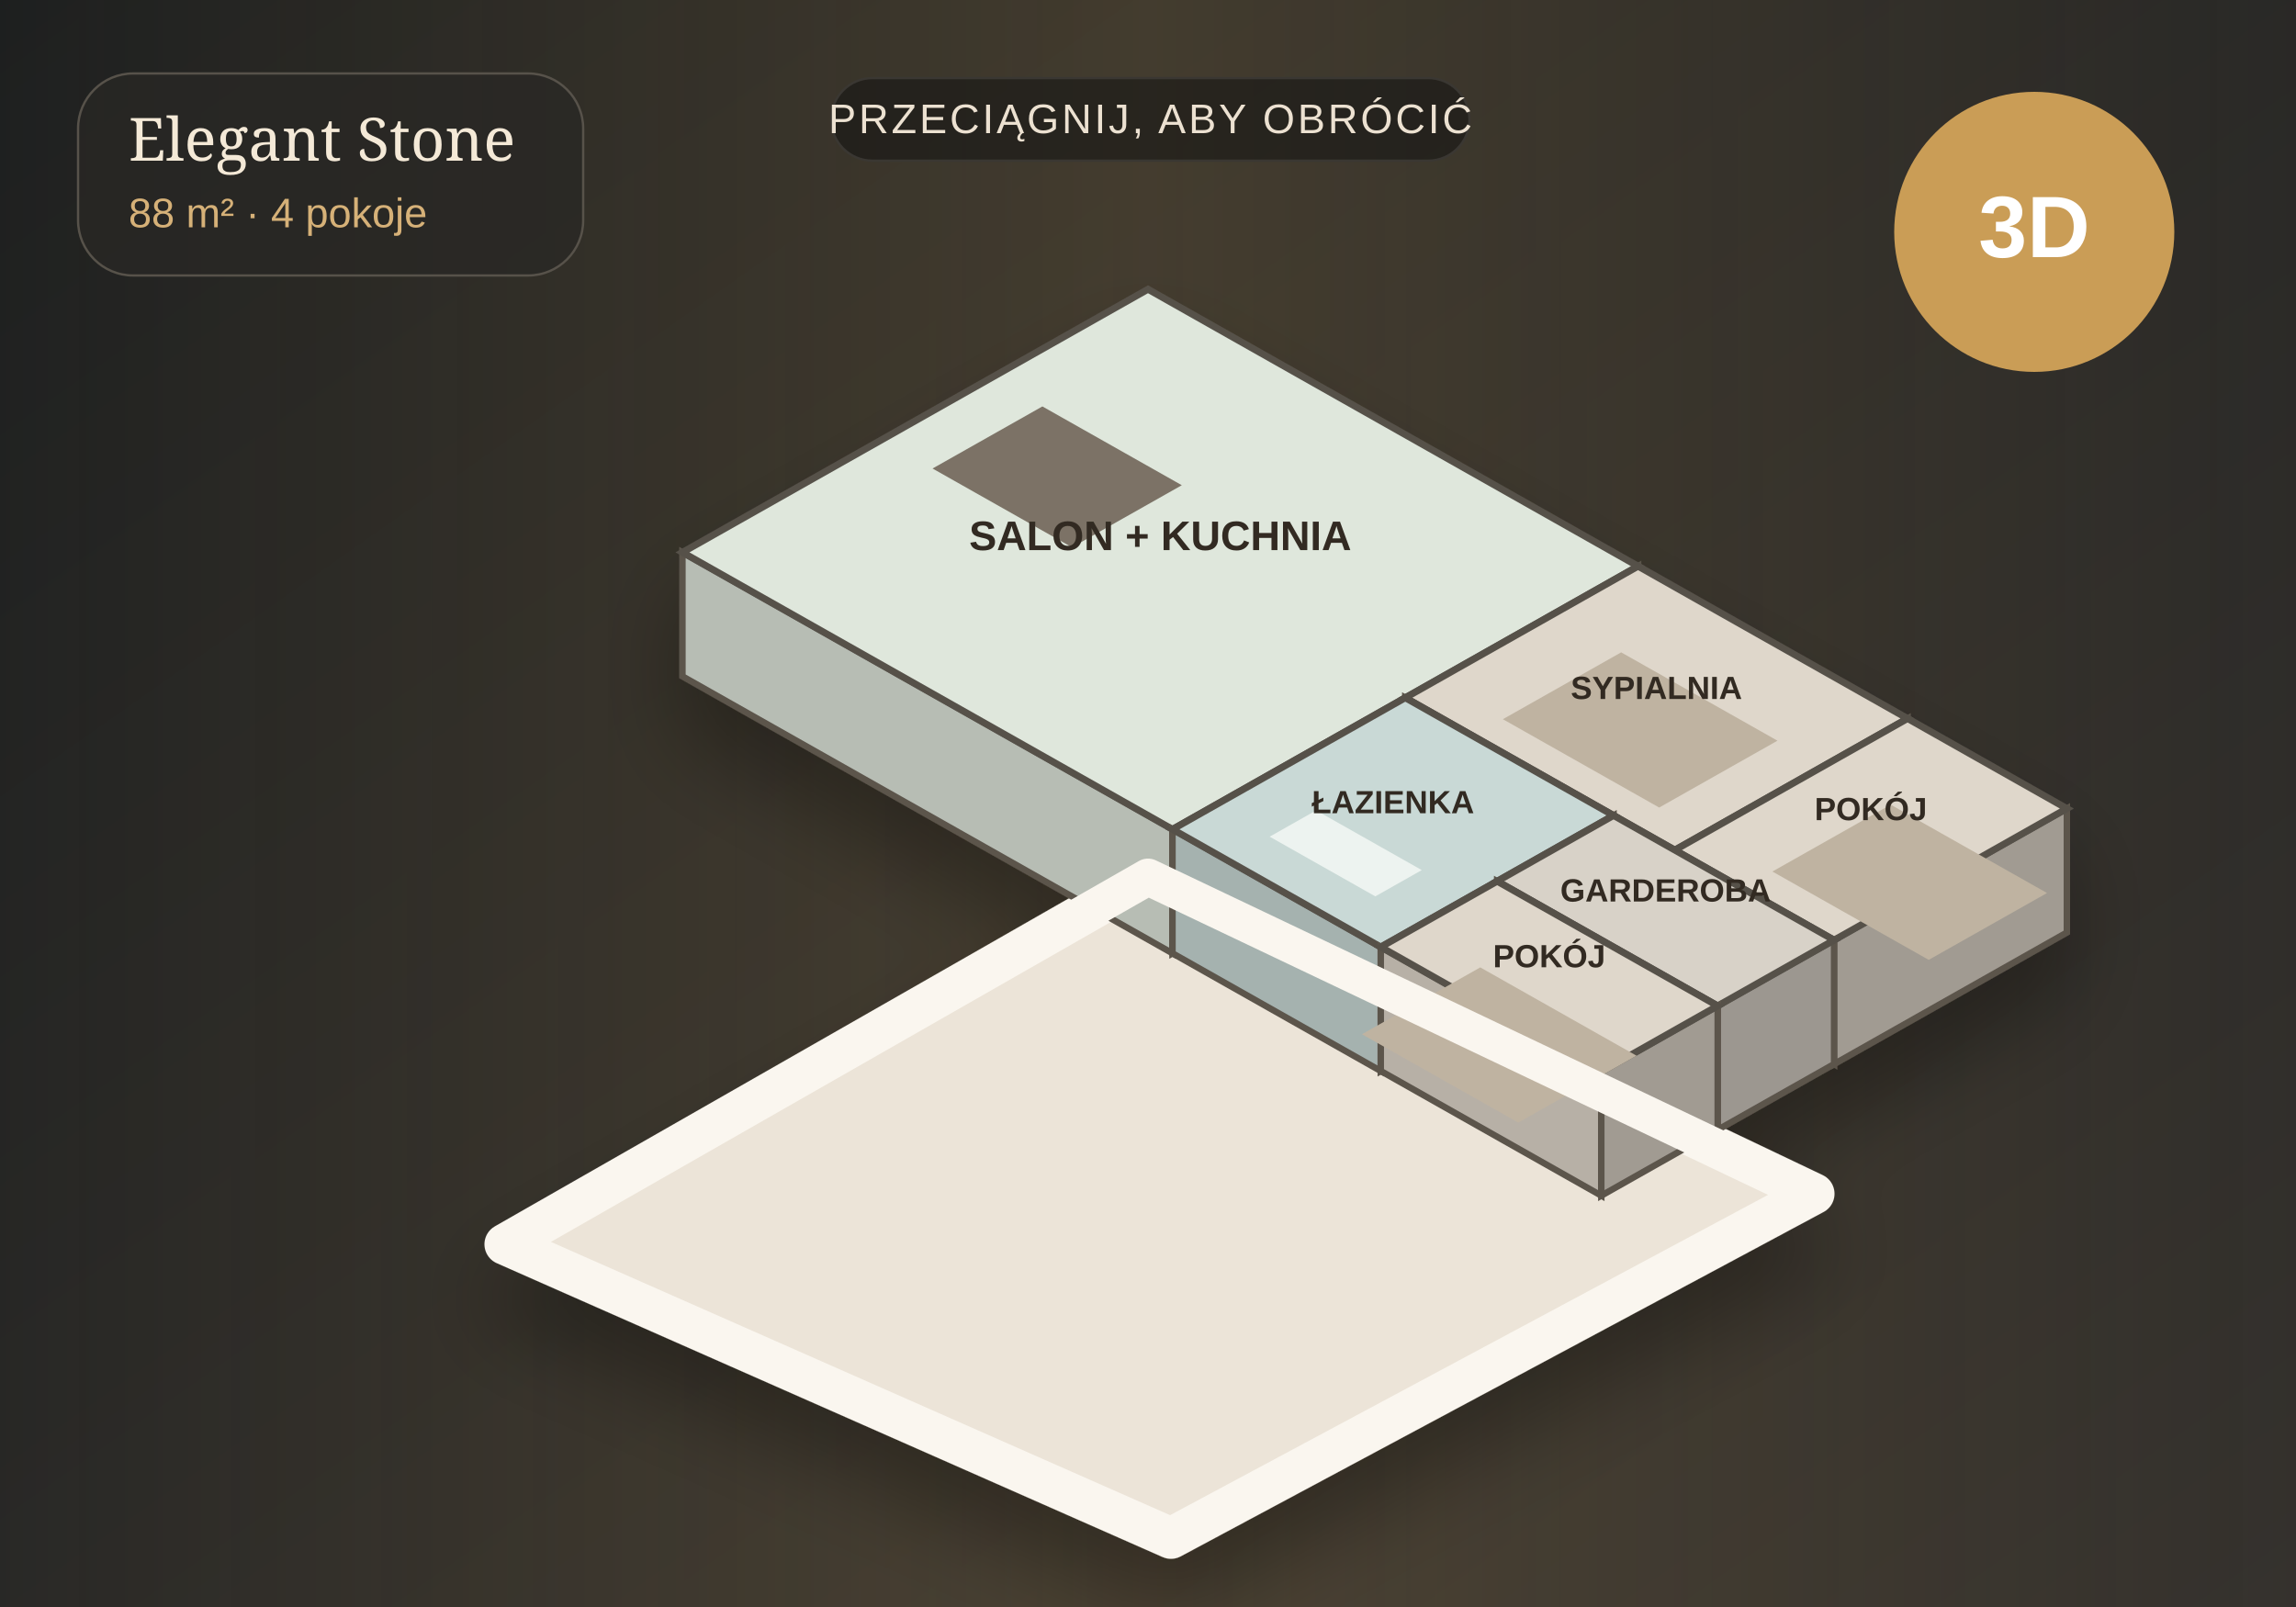
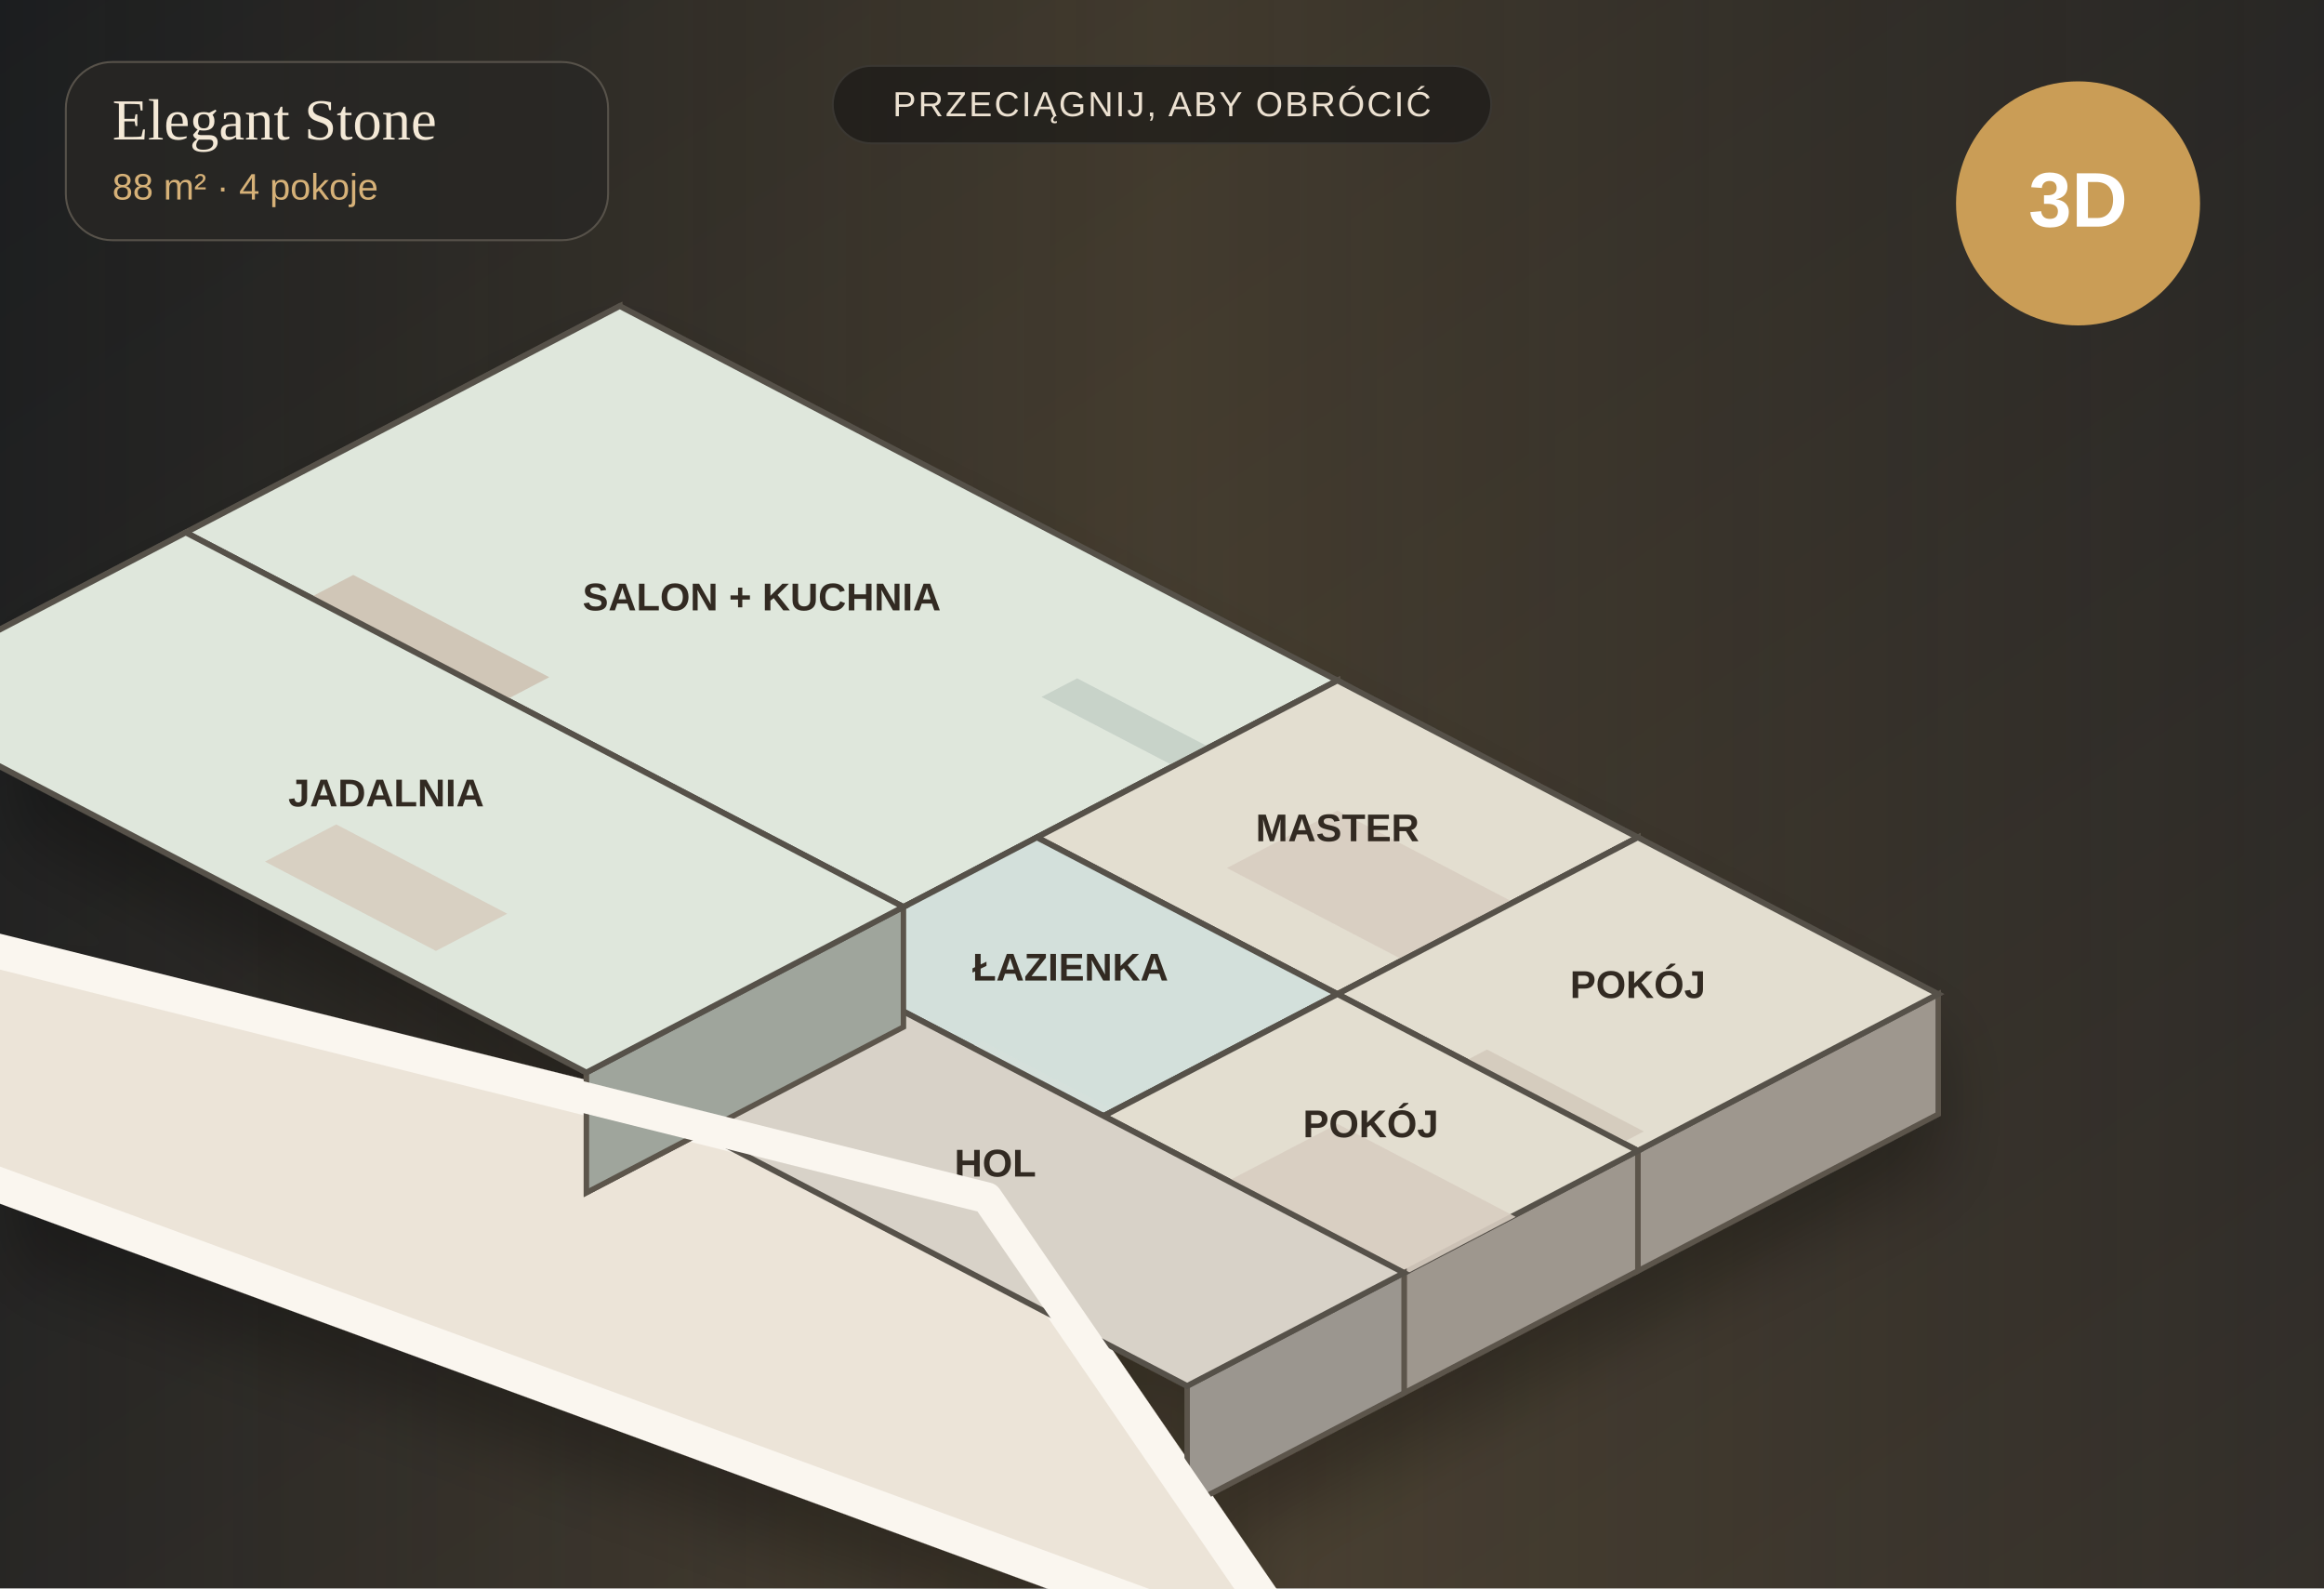
- <svg xmlns="http://www.w3.org/2000/svg" viewBox="0 0 1000 700">
+ <svg xmlns="http://www.w3.org/2000/svg" viewBox="0 0 1200 820">
  <defs>
    <linearGradient id="bg" x1="0" x2="1" y1="0" y2="1">
-       <stop stop-color="#1d1f1f" />
-       <stop offset="1" stop-color="#34312d" />
+       <stop stop-color="#1b1d1f" />
+       <stop offset="1" stop-color="#332f2a" />
    </linearGradient>
    <linearGradient id="glow" x1="0" x2="1">
-       <stop stop-color="#d3a862" stop-opacity="0.0" />
+       <stop stop-color="#d3a862" stop-opacity="0" />
      <stop offset="0.5" stop-color="#d3a862" stop-opacity="0.18" />
-       <stop offset="1" stop-color="#d3a862" stop-opacity="0.0" />
+       <stop offset="1" stop-color="#d3a862" stop-opacity="0" />
    </linearGradient>
    <filter id="shadow">
-       <feDropShadow dx="0" dy="24" stdDeviation="18" flood-opacity="0.3" />
+       <feDropShadow dx="0" dy="26" stdDeviation="18" flood-opacity="0.28" />
    </filter>
  </defs>
  <rect width="100%" height="100%" fill="url(#bg)" />
-   <rect x="0" y="0" width="1000" height="700" fill="url(#glow)" />
+   <rect width="100%" height="100%" fill="url(#glow)" />
  <g filter="url(#shadow)">
-     <path d="M220 542 L500 382 L790 520 L510 670 Z" fill="#ece4d8" stroke="#faf6ef" stroke-width="18" stroke-linejoin="round" />
+     <polygon points="-172.7,448.2 509.6,618.4 675.6,860.1 -58.6,590.3" fill="#ece4d8" stroke="#faf6ef" stroke-width="18" stroke-linejoin="round" />
    <g>
-       <polygon points="297.232,240.608 510.672,361.248 510.672,415.248 297.232,294.608" fill="#b7bdb4" stroke="#5b544b" stroke-width="2.8" />
-       <polygon points="713.44,246.64 510.672,361.248 510.672,415.248 713.44,300.64" fill="#a1a69e" stroke="#5b544b" stroke-width="2.8" />
-       <polygon points="500,126 713.44,246.64 510.672,361.248 297.232,240.608" fill="#dfe7dc" stroke="#56514a" stroke-width="3" />
-       <polygon points="454,177.04 514.72,211.36 466.88,238.4 406.16,204.08" fill="#7b7266" />
-       <text x="505.336" y="239.624" text-anchor="middle" font-family="Arial" font-size="18" font-weight="700" fill="#332c23">SALON + KUCHNIA</text>
+       <polygon points="320.0,220.0 95.9,336.9 95.9,274.9 320.0,158.0" fill="#b9beb6" stroke="#5b544b" stroke-width="2.8" />
+       <polygon points="690.6,413.3 466.5,530.2 466.5,468.2 690.6,351.3" fill="#9fa59c" stroke="#5b544b" stroke-width="2.8" />
+       <polygon points="320.0,158.0 690.6,351.3 466.5,468.2 95.9,274.9" fill="#dfe7dc" stroke="#56514a" stroke-width="3" />
+       <polygon points="182.4,296.8 283.6,349.6 245.0,369.8 143.8,317.0" fill="#cec2b3" opacity="0.9" />
+       <polygon points="556.2,350.2 635.4,391.5 617.0,401.1 537.8,359.8" fill="#c5d0c7" opacity="0.9" />
+       <text x="393.3" y="315.1" text-anchor="middle" font-family="Arial, Helvetica, sans-serif" font-size="20" font-weight="700" fill="#332c23">SALON + KUCHNIA</text>
    </g>
    <g>
-       <polygon points="612.056,303.944 729.448,370.296 729.448,424.296 612.056,357.944" fill="#b7b0a6" stroke="#5b544b" stroke-width="2.8" />
-       <polygon points="830.832,312.992 729.448,370.296 729.448,424.296 830.832,366.992" fill="#a19b92" stroke="#5b544b" stroke-width="2.8" />
-       <polygon points="713.44,246.64 830.832,312.992 729.448,370.296 612.056,303.944" fill="#dfd7cb" stroke="#56514a" stroke-width="3" />
-       <polygon points="706.08,284.16 774.16,322.64 722.64,351.76 654.56,313.28" fill="#bfb3a1" />
-       <text x="721.444" y="304.468" text-anchor="middle" font-family="Arial" font-size="14" font-weight="700" fill="#332c23">SYPIALNIA</text>
+       <polygon points="690.6,413.3 535.4,494.3 535.4,432.3 690.6,351.3" fill="#b8b1a7" stroke="#5b544b" stroke-width="2.8" />
+       <polygon points="845.7,494.3 690.6,575.2 690.6,513.2 845.7,432.3" fill="#9e978e" stroke="#5b544b" stroke-width="2.8" />
+       <polygon points="690.6,351.3 845.7,432.3 690.6,513.2 535.4,432.3" fill="#e3ded0" stroke="#56514a" stroke-width="3" />
+       <polygon points="690.6,418.4 782.6,466.4 725.5,496.1 633.5,448.1" fill="#d8cdc1" opacity="0.9" />
+       <text x="690.6" y="434.3" text-anchor="middle" font-family="Arial, Helvetica, sans-serif" font-size="20" font-weight="700" fill="#332c23">MASTER</text>
    </g>
    <g>
-       <polygon points="729.448,370.296 798.816,409.504 798.816,463.504 729.448,424.296" fill="#b7b0a6" stroke="#5b544b" stroke-width="2.8" />
-       <polygon points="900.2,352.2 798.816,409.504 798.816,463.504 900.2,406.2" fill="#a19b92" stroke="#5b544b" stroke-width="2.8" />
-       <polygon points="830.832,312.992 900.2,352.2 798.816,409.504 729.448,370.296" fill="#dfd7cb" stroke="#56514a" stroke-width="3" />
-       <polygon points="823.472,350.512 891.552,388.992 840.032,418.112 771.952,379.632" fill="#bfb3a1" />
-       <text x="814.824" y="357.248" text-anchor="middle" font-family="Arial" font-size="14" font-weight="700" fill="#332c23">POKÓJ</text>
+       <polygon points="845.7,494.3 690.6,575.2 690.6,513.2 845.7,432.3" fill="#b8b1a7" stroke="#5b544b" stroke-width="2.8" />
+       <polygon points="1000.8,575.2 845.7,656.1 845.7,594.1 1000.8,513.2" fill="#9e978e" stroke="#5b544b" stroke-width="2.8" />
+       <polygon points="845.7,432.3 1000.8,513.2 845.7,594.1 690.6,513.2" fill="#e3ded0" stroke="#56514a" stroke-width="3" />
+       <polygon points="767.8,541.8 848.8,584.1 817.5,600.4 736.6,558.2" fill="#d4cabd" opacity="0.9" />
+       <text x="845.7" y="515.2" text-anchor="middle" font-family="Arial, Helvetica, sans-serif" font-size="20" font-weight="700" fill="#332c23">POKÓJ</text>
    </g>
    <g>
-       <polygon points="510.672,361.248 601.384,412.52 601.384,466.52 510.672,415.248" fill="#a5b2af" stroke="#5b544b" stroke-width="2.8" />
-       <polygon points="702.768,355.216 601.384,412.52 601.384,466.52 702.768,409.216" fill="#919c9a" stroke="#5b544b" stroke-width="2.8" />
-       <polygon points="612.056,303.944 702.768,355.216 601.384,412.52 510.672,361.248" fill="#c9d9d6" stroke="#56514a" stroke-width="3" />
-       <polygon points="573.232,353.008 619.232,379.008 598.992,390.448 552.992,364.448" fill="#edf3f0" />
-       <text x="606.72" y="354.232" text-anchor="middle" font-family="Arial" font-size="14" font-weight="700" fill="#332c23">ŁAZIENKA</text>
+       <polygon points="535.4,494.3 414.8,557.2 414.8,495.2 535.4,432.3" fill="#aeb9b4" stroke="#5b544b" stroke-width="2.8" />
+       <polygon points="690.6,575.2 569.9,638.1 569.9,576.1 690.6,513.2" fill="#95a09b" stroke="#5b544b" stroke-width="2.8" />
+       <polygon points="535.4,432.3 690.6,513.2 569.9,576.1 414.8,495.2" fill="#d3e0db" stroke="#56514a" stroke-width="3" />
+       <polygon points="507.1,537.4 573.3,572.0 547.6,585.4 481.3,550.9" fill="#d5e0db" opacity="0.9" />
+       <text x="552.7" y="506.2" text-anchor="middle" font-family="Arial, Helvetica, sans-serif" font-size="20" font-weight="700" fill="#332c23">ŁAZIENKA</text>
    </g>
    <g>
-       <polygon points="652.076,383.868 748.124,438.156 748.124,492.156 652.076,437.868" fill="#b1aca4" stroke="#5b544b" stroke-width="2.8" />
-       <polygon points="798.816,409.504 748.124,438.156 748.124,492.156 798.816,463.504" fill="#9c9790" stroke="#5b544b" stroke-width="2.8" />
-       <polygon points="702.768,355.216 798.816,409.504 748.124,438.156 652.076,383.868" fill="#d8d2c8" stroke="#56514a" stroke-width="3" />
-       <text x="725.446" y="392.686" text-anchor="middle" font-family="Arial" font-size="14" font-weight="700" fill="#332c23">GARDEROBA</text>
+       <polygon points="690.6,575.2 569.9,638.1 569.9,576.1 690.6,513.2" fill="#b8b1a7" stroke="#5b544b" stroke-width="2.8" />
+       <polygon points="845.7,656.1 725.0,719.1 725.0,657.1 845.7,594.1" fill="#9e978e" stroke="#5b544b" stroke-width="2.8" />
+       <polygon points="690.6,513.2 845.7,594.1 725.0,657.1 569.9,576.1" fill="#e3ded0" stroke="#56514a" stroke-width="3" />
+       <polygon points="690.6,580.2 782.6,628.2 725.5,658.0 633.5,610.0" fill="#d8cdc1" opacity="0.9" />
+       <text x="707.8" y="587.1" text-anchor="middle" font-family="Arial, Helvetica, sans-serif" font-size="20" font-weight="700" fill="#332c23">POKÓJ</text>
    </g>
    <g>
-       <polygon points="601.384,412.52 697.432,466.808 697.432,520.808 601.384,466.52" fill="#b7b0a6" stroke="#5b544b" stroke-width="2.8" />
-       <polygon points="748.124,438.156 697.432,466.808 697.432,520.808 748.124,492.156" fill="#a19b92" stroke="#5b544b" stroke-width="2.8" />
-       <polygon points="652.076,383.868 748.124,438.156 697.432,466.808 601.384,412.52" fill="#dfd7cb" stroke="#56514a" stroke-width="3" />
-       <polygon points="644.716,421.388 712.796,459.868 661.276,488.988 593.196,450.508" fill="#bfb3a1" />
-       <text x="674.754" y="421.338" text-anchor="middle" font-family="Arial" font-size="14" font-weight="700" fill="#332c23">POKÓJ</text>
+       <polygon points="414.8,557.2 302.8,615.7 302.8,553.7 414.8,495.2" fill="#b1aca4" stroke="#5b544b" stroke-width="2.8" />
+       <polygon points="725.0,719.1 613.0,777.5 613.0,715.5 725.0,657.1" fill="#9b968f" stroke="#5b544b" stroke-width="2.8" />
+       <polygon points="414.8,495.2 725.0,657.1 613.0,715.5 302.8,553.7" fill="#d8d2c8" stroke="#56514a" stroke-width="3" />
+       <text x="513.9" y="607.4" text-anchor="middle" font-family="Arial, Helvetica, sans-serif" font-size="20" font-weight="700" fill="#332c23">HOL</text>
    </g>
-     <path d="M220 542 L500 382 L790 520" fill="none" stroke="#faf6ef" stroke-width="16" stroke-linecap="round" stroke-linejoin="round" />
+     <g>
+       <polygon points="95.9,336.9 -67.8,422.3 -67.8,360.3 95.9,274.9" fill="#b9beb6" stroke="#5b544b" stroke-width="2.8" />
+       <polygon points="466.5,530.2 302.8,615.7 302.8,553.7 466.5,468.2" fill="#9fa59c" stroke="#5b544b" stroke-width="2.8" />
+       <polygon points="95.9,274.9 466.5,468.2 302.8,553.7 -67.8,360.3" fill="#dfe7dc" stroke="#56514a" stroke-width="3" />
+       <polygon points="173.6,425.6 261.9,471.7 225.1,490.9 136.8,444.8" fill="#d7cdbf" opacity="0.9" />
+       <text x="199.4" y="416.3" text-anchor="middle" font-family="Arial, Helvetica, sans-serif" font-size="20" font-weight="700" fill="#332c23">JADALNIA</text>
+     </g>
+     <path d="M -172.7 448.2 L 509.6 618.4 L 675.6 860.1" fill="none" stroke="#faf6ef" stroke-width="16" stroke-linecap="round" stroke-linejoin="round" />
  </g>
  <g>
-     <rect x="34" y="32" width="220" height="88" rx="24" fill="#282724" fill-opacity="0.75" stroke="#57524a" />
-     <text x="56" y="70" font-family="Georgia" font-size="26" fill="#f4e9d7">Elegant Stone</text>
-     <text x="56" y="99" font-family="Arial" font-size="18" fill="#d6b178">88 m² · 4 pokoje</text>
-     <rect x="825" y="40" width="122" height="122" rx="61" fill="#ca9d56" />
-     <text x="886" y="112" text-anchor="middle" font-family="Arial" font-size="38" font-weight="700" fill="#fff">3D</text>
-     <rect x="362" y="34" width="278" height="36" rx="18" fill="#111" fill-opacity="0.54" stroke="#3a3732" />
-     <text x="501" y="58" text-anchor="middle" font-family="Arial" font-size="18" letter-spacing="1.2" fill="#ece1d1">PRZECIĄGNIJ, ABY OBRÓCIĆ</text>
+     <rect x="34" y="32" width="280" height="92" rx="24" fill="#282724" fill-opacity="0.78" stroke="#57524a" />
+     <text x="58" y="72" font-family="Georgia, 'Times New Roman', serif" font-size="30" fill="#f4e9d7">Elegant Stone</text>
+     <text x="58" y="103" font-family="Arial, Helvetica, sans-serif" font-size="19" fill="#d6b178">88 m² · 4 pokoje</text>
+     <rect x="1010" y="42" width="126" height="126" rx="63" fill="#ca9d56" />
+     <text x="1073" y="117" text-anchor="middle" font-family="Arial, Helvetica, sans-serif" font-size="40" font-weight="700" fill="#fff">3D</text>
+     <rect x="430" y="34" width="340" height="40" rx="20" fill="#111" fill-opacity="0.54" stroke="#3a3732" />
+     <text x="600" y="60" text-anchor="middle" font-family="Arial, Helvetica, sans-serif" font-size="18" letter-spacing="1.1" fill="#ece1d1">PRZECIĄGNIJ, ABY OBRÓCIĆ</text>
  </g>
</svg>
